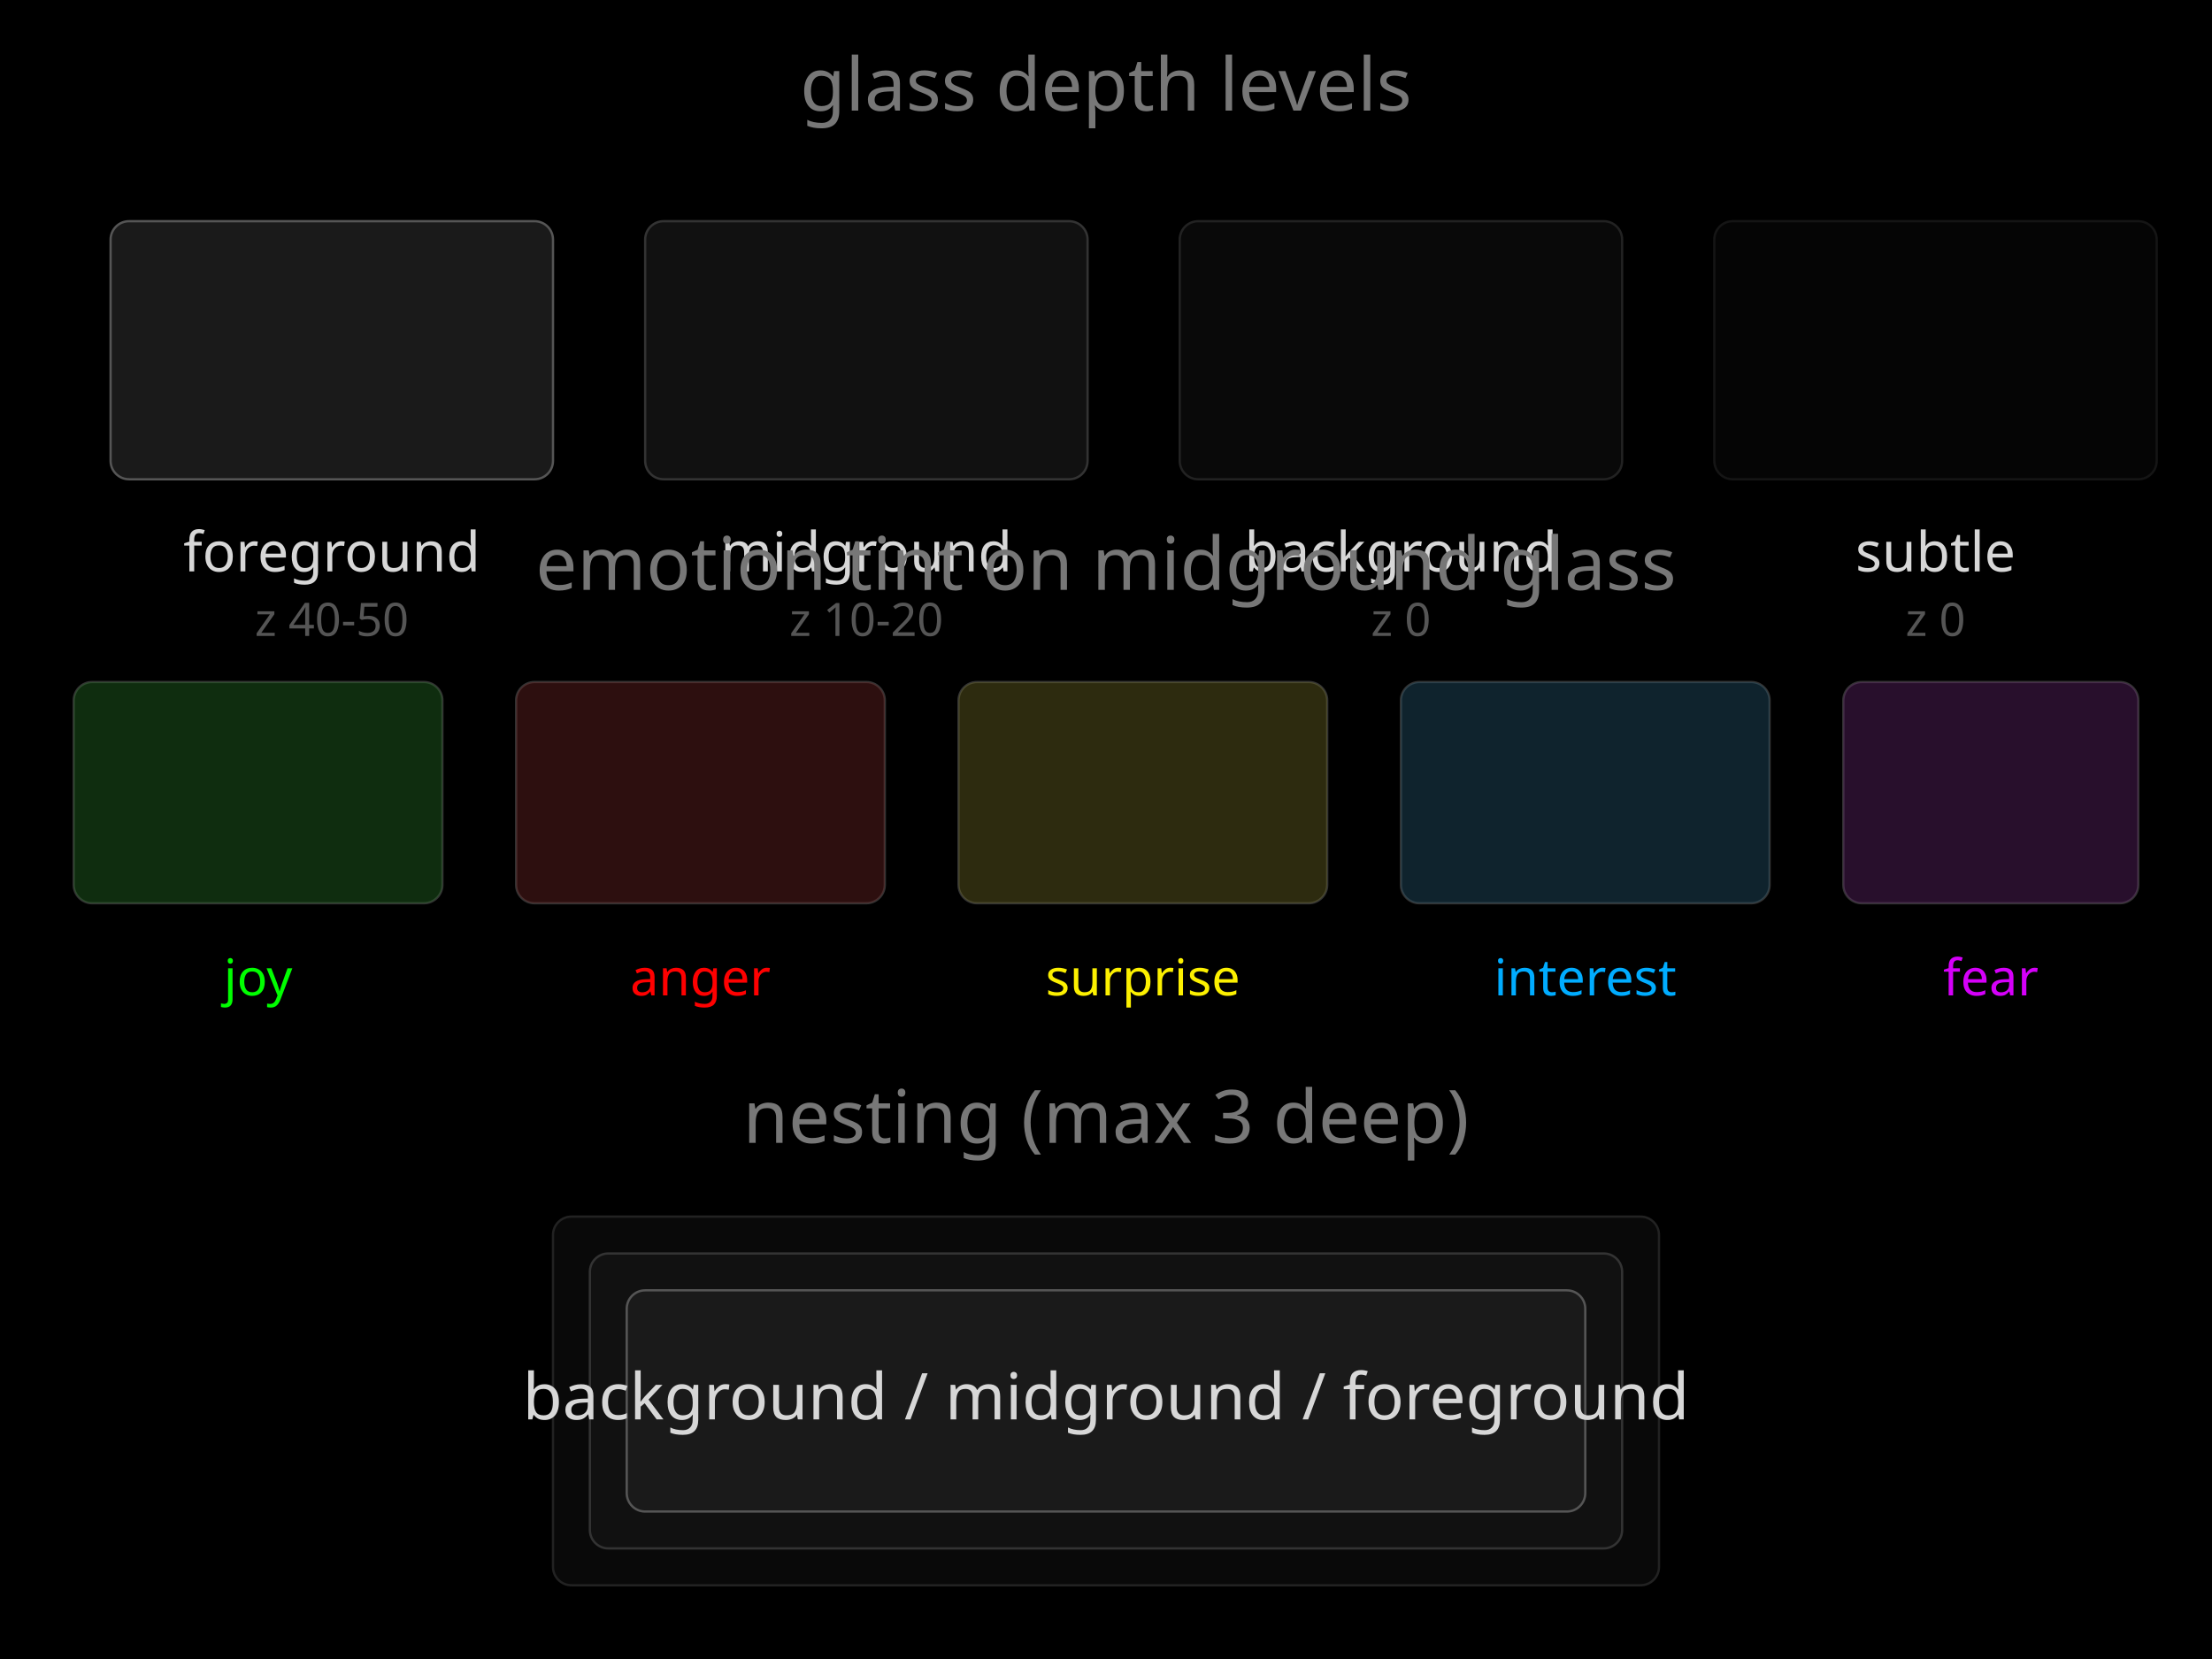
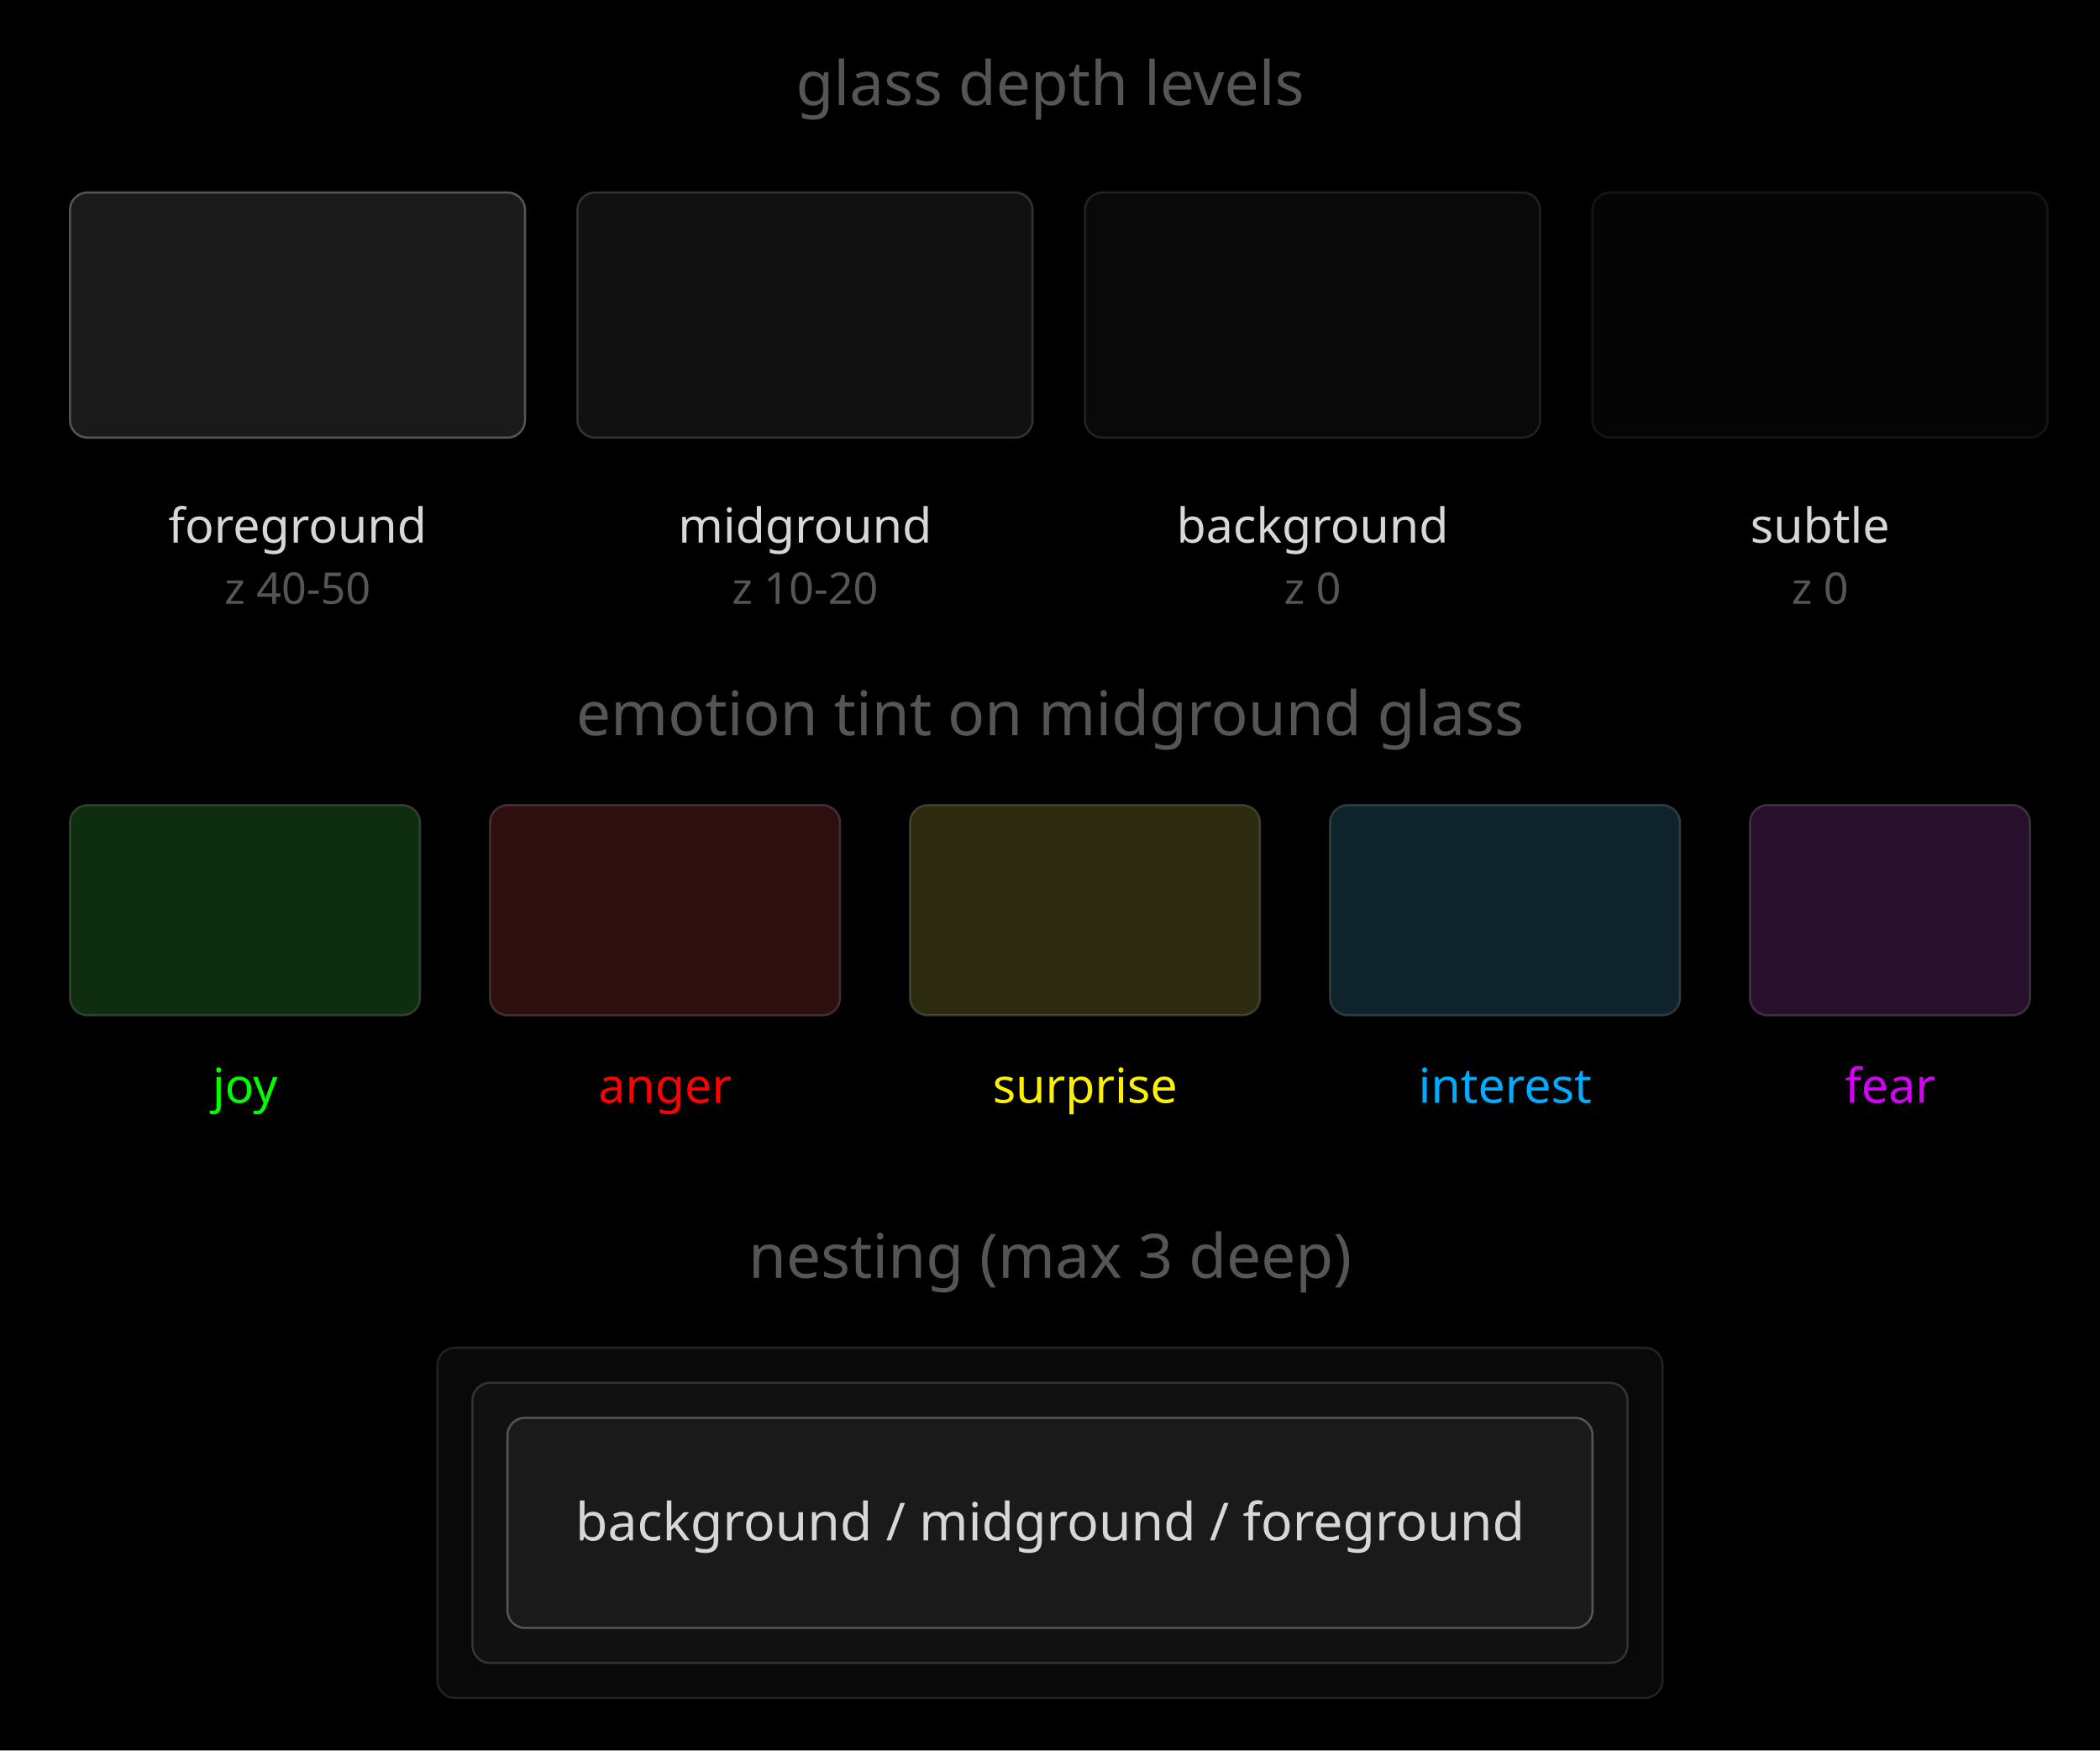
- <svg xmlns="http://www.w3.org/2000/svg" viewBox="0 0 480 360" width="480" height="360">
-   <rect width="480" height="360" fill="#000000" />
-   <text x="240" y="24" font-family="Play, sans-serif" font-size="16" fill="#777777" text-anchor="middle">glass depth levels</text>
-   <g transform="translate(24, 48)">
-     <rect x="0" y="0" width="96" height="56" rx="4" ry="4" fill="#1a1a1a" stroke="#555555" stroke-width="0.5" />
-     <text x="48" y="76" font-family="Play, sans-serif" font-size="12" fill="#d7d7d7" text-anchor="middle">foreground</text>
-     <text x="48" y="90" font-family="Play, sans-serif" font-size="10" fill="#555555" text-anchor="middle">z 40-50</text>
+ <svg xmlns="http://www.w3.org/2000/svg" viewBox="0 0 480 400" width="480" height="400">
+   <rect width="480" height="400" fill="#000000" />
+   <text x="240" y="24" font-family="Play, sans-serif" font-size="14" fill="#555555" text-anchor="middle">glass depth levels</text>
+   <g transform="translate(16, 44)">
+     <rect x="0" y="0" width="104" height="56" rx="4" ry="4" fill="#1a1a1a" stroke="#555555" stroke-width="0.5" />
+     <text x="52" y="80" font-family="Play, sans-serif" font-size="11" fill="#d7d7d7" text-anchor="middle">foreground</text>
+     <text x="52" y="94" font-family="Play, sans-serif" font-size="10" fill="#555555" text-anchor="middle">z 40-50</text>
  </g>
-   <g transform="translate(140, 48)">
-     <rect x="0" y="0" width="96" height="56" rx="4" ry="4" fill="#111111" stroke="#333333" stroke-width="0.5" />
-     <text x="48" y="76" font-family="Play, sans-serif" font-size="12" fill="#d7d7d7" text-anchor="middle">midground</text>
-     <text x="48" y="90" font-family="Play, sans-serif" font-size="10" fill="#555555" text-anchor="middle">z 10-20</text>
+   <g transform="translate(132, 44)">
+     <rect x="0" y="0" width="104" height="56" rx="4" ry="4" fill="#111111" stroke="#333333" stroke-width="0.5" />
+     <text x="52" y="80" font-family="Play, sans-serif" font-size="11" fill="#d7d7d7" text-anchor="middle">midground</text>
+     <text x="52" y="94" font-family="Play, sans-serif" font-size="10" fill="#555555" text-anchor="middle">z 10-20</text>
  </g>
-   <g transform="translate(256, 48)">
-     <rect x="0" y="0" width="96" height="56" rx="4" ry="4" fill="#090909" stroke="#222222" stroke-width="0.5" />
-     <text x="48" y="76" font-family="Play, sans-serif" font-size="12" fill="#d7d7d7" text-anchor="middle">background</text>
-     <text x="48" y="90" font-family="Play, sans-serif" font-size="10" fill="#555555" text-anchor="middle">z 0</text>
+   <g transform="translate(248, 44)">
+     <rect x="0" y="0" width="104" height="56" rx="4" ry="4" fill="#090909" stroke="#222222" stroke-width="0.5" />
+     <text x="52" y="80" font-family="Play, sans-serif" font-size="11" fill="#d7d7d7" text-anchor="middle">background</text>
+     <text x="52" y="94" font-family="Play, sans-serif" font-size="10" fill="#555555" text-anchor="middle">z 0</text>
  </g>
-   <g transform="translate(372, 48)">
-     <rect x="0" y="0" width="96" height="56" rx="4" ry="4" fill="#050505" stroke="#151515" stroke-width="0.5" />
-     <text x="48" y="76" font-family="Play, sans-serif" font-size="12" fill="#d7d7d7" text-anchor="middle">subtle</text>
-     <text x="48" y="90" font-family="Play, sans-serif" font-size="10" fill="#555555" text-anchor="middle">z 0</text>
+   <g transform="translate(364, 44)">
+     <rect x="0" y="0" width="104" height="56" rx="4" ry="4" fill="#050505" stroke="#151515" stroke-width="0.5" />
+     <text x="52" y="80" font-family="Play, sans-serif" font-size="11" fill="#d7d7d7" text-anchor="middle">subtle</text>
+     <text x="52" y="94" font-family="Play, sans-serif" font-size="10" fill="#555555" text-anchor="middle">z 0</text>
  </g>
-   <text x="240" y="128" font-family="Play, sans-serif" font-size="16" fill="#777777" text-anchor="middle">emotion tint on midground glass</text>
-   <g transform="translate(16, 148)">
+   <text x="240" y="168" font-family="Play, sans-serif" font-size="14" fill="#555555" text-anchor="middle">emotion tint on midground glass</text>
+   <g transform="translate(16, 184)">
    <rect x="0" y="0" width="80" height="48" rx="4" ry="4" fill="#111111" stroke="#333333" stroke-width="0.5" />
    <rect x="0" y="0" width="80" height="48" rx="4" ry="4" fill="#00fe00" opacity="0.12" />
    <text x="40" y="68" font-family="Play, sans-serif" font-size="11" fill="#00fe00" text-anchor="middle">joy</text>
  </g>
-   <g transform="translate(112, 148)">
+   <g transform="translate(112, 184)">
    <rect x="0" y="0" width="80" height="48" rx="4" ry="4" fill="#111111" stroke="#333333" stroke-width="0.5" />
    <rect x="0" y="0" width="80" height="48" rx="4" ry="4" fill="#ff0000" opacity="0.12" />
    <text x="40" y="68" font-family="Play, sans-serif" font-size="11" fill="#ff0000" text-anchor="middle">anger</text>
  </g>
-   <g transform="translate(208, 148)">
+   <g transform="translate(208, 184)">
    <rect x="0" y="0" width="80" height="48" rx="4" ry="4" fill="#111111" stroke="#333333" stroke-width="0.5" />
    <rect x="0" y="0" width="80" height="48" rx="4" ry="4" fill="#fcf000" opacity="0.12" />
    <text x="40" y="68" font-family="Play, sans-serif" font-size="11" fill="#fcf000" text-anchor="middle">surprise</text>
  </g>
-   <g transform="translate(304, 148)">
+   <g transform="translate(304, 184)">
    <rect x="0" y="0" width="80" height="48" rx="4" ry="4" fill="#111111" stroke="#333333" stroke-width="0.5" />
    <rect x="0" y="0" width="80" height="48" rx="4" ry="4" fill="#00acff" opacity="0.12" />
    <text x="40" y="68" font-family="Play, sans-serif" font-size="11" fill="#00acff" text-anchor="middle">interest</text>
  </g>
-   <g transform="translate(400, 148)">
+   <g transform="translate(400, 184)">
    <rect x="0" y="0" width="64" height="48" rx="4" ry="4" fill="#111111" stroke="#333333" stroke-width="0.5" />
    <rect x="0" y="0" width="64" height="48" rx="4" ry="4" fill="#d500f9" opacity="0.12" />
    <text x="32" y="68" font-family="Play, sans-serif" font-size="11" fill="#d500f9" text-anchor="middle">fear</text>
  </g>
-   <text x="240" y="248" font-family="Play, sans-serif" font-size="16" fill="#777777" text-anchor="middle">nesting (max 3 deep)</text>
-   <g transform="translate(120, 264)">
-     <rect x="0" y="0" width="240" height="80" rx="4" ry="4" fill="#090909" stroke="#222222" stroke-width="0.5" />
-     <rect x="8" y="8" width="224" height="64" rx="4" ry="4" fill="#111111" stroke="#333333" stroke-width="0.5" />
-     <rect x="16" y="16" width="208" height="48" rx="4" ry="4" fill="#1a1a1a" stroke="#555555" stroke-width="0.5" />
-     <text x="120" y="44" font-family="Play, sans-serif" font-size="14" fill="#d7d7d7" text-anchor="middle">background / midground / foreground</text>
+   <text x="240" y="292" font-family="Play, sans-serif" font-size="14" fill="#555555" text-anchor="middle">nesting (max 3 deep)</text>
+   <g transform="translate(100, 308)">
+     <rect x="0" y="0" width="280" height="80" rx="4" ry="4" fill="#090909" stroke="#222222" stroke-width="0.5" />
+     <rect x="8" y="8" width="264" height="64" rx="4" ry="4" fill="#111111" stroke="#333333" stroke-width="0.5" />
+     <rect x="16" y="16" width="248" height="48" rx="4" ry="4" fill="#1a1a1a" stroke="#555555" stroke-width="0.5" />
+     <text x="140" y="44" font-family="Play, sans-serif" font-size="12" fill="#d7d7d7" text-anchor="middle">background / midground / foreground</text>
  </g>
</svg>
